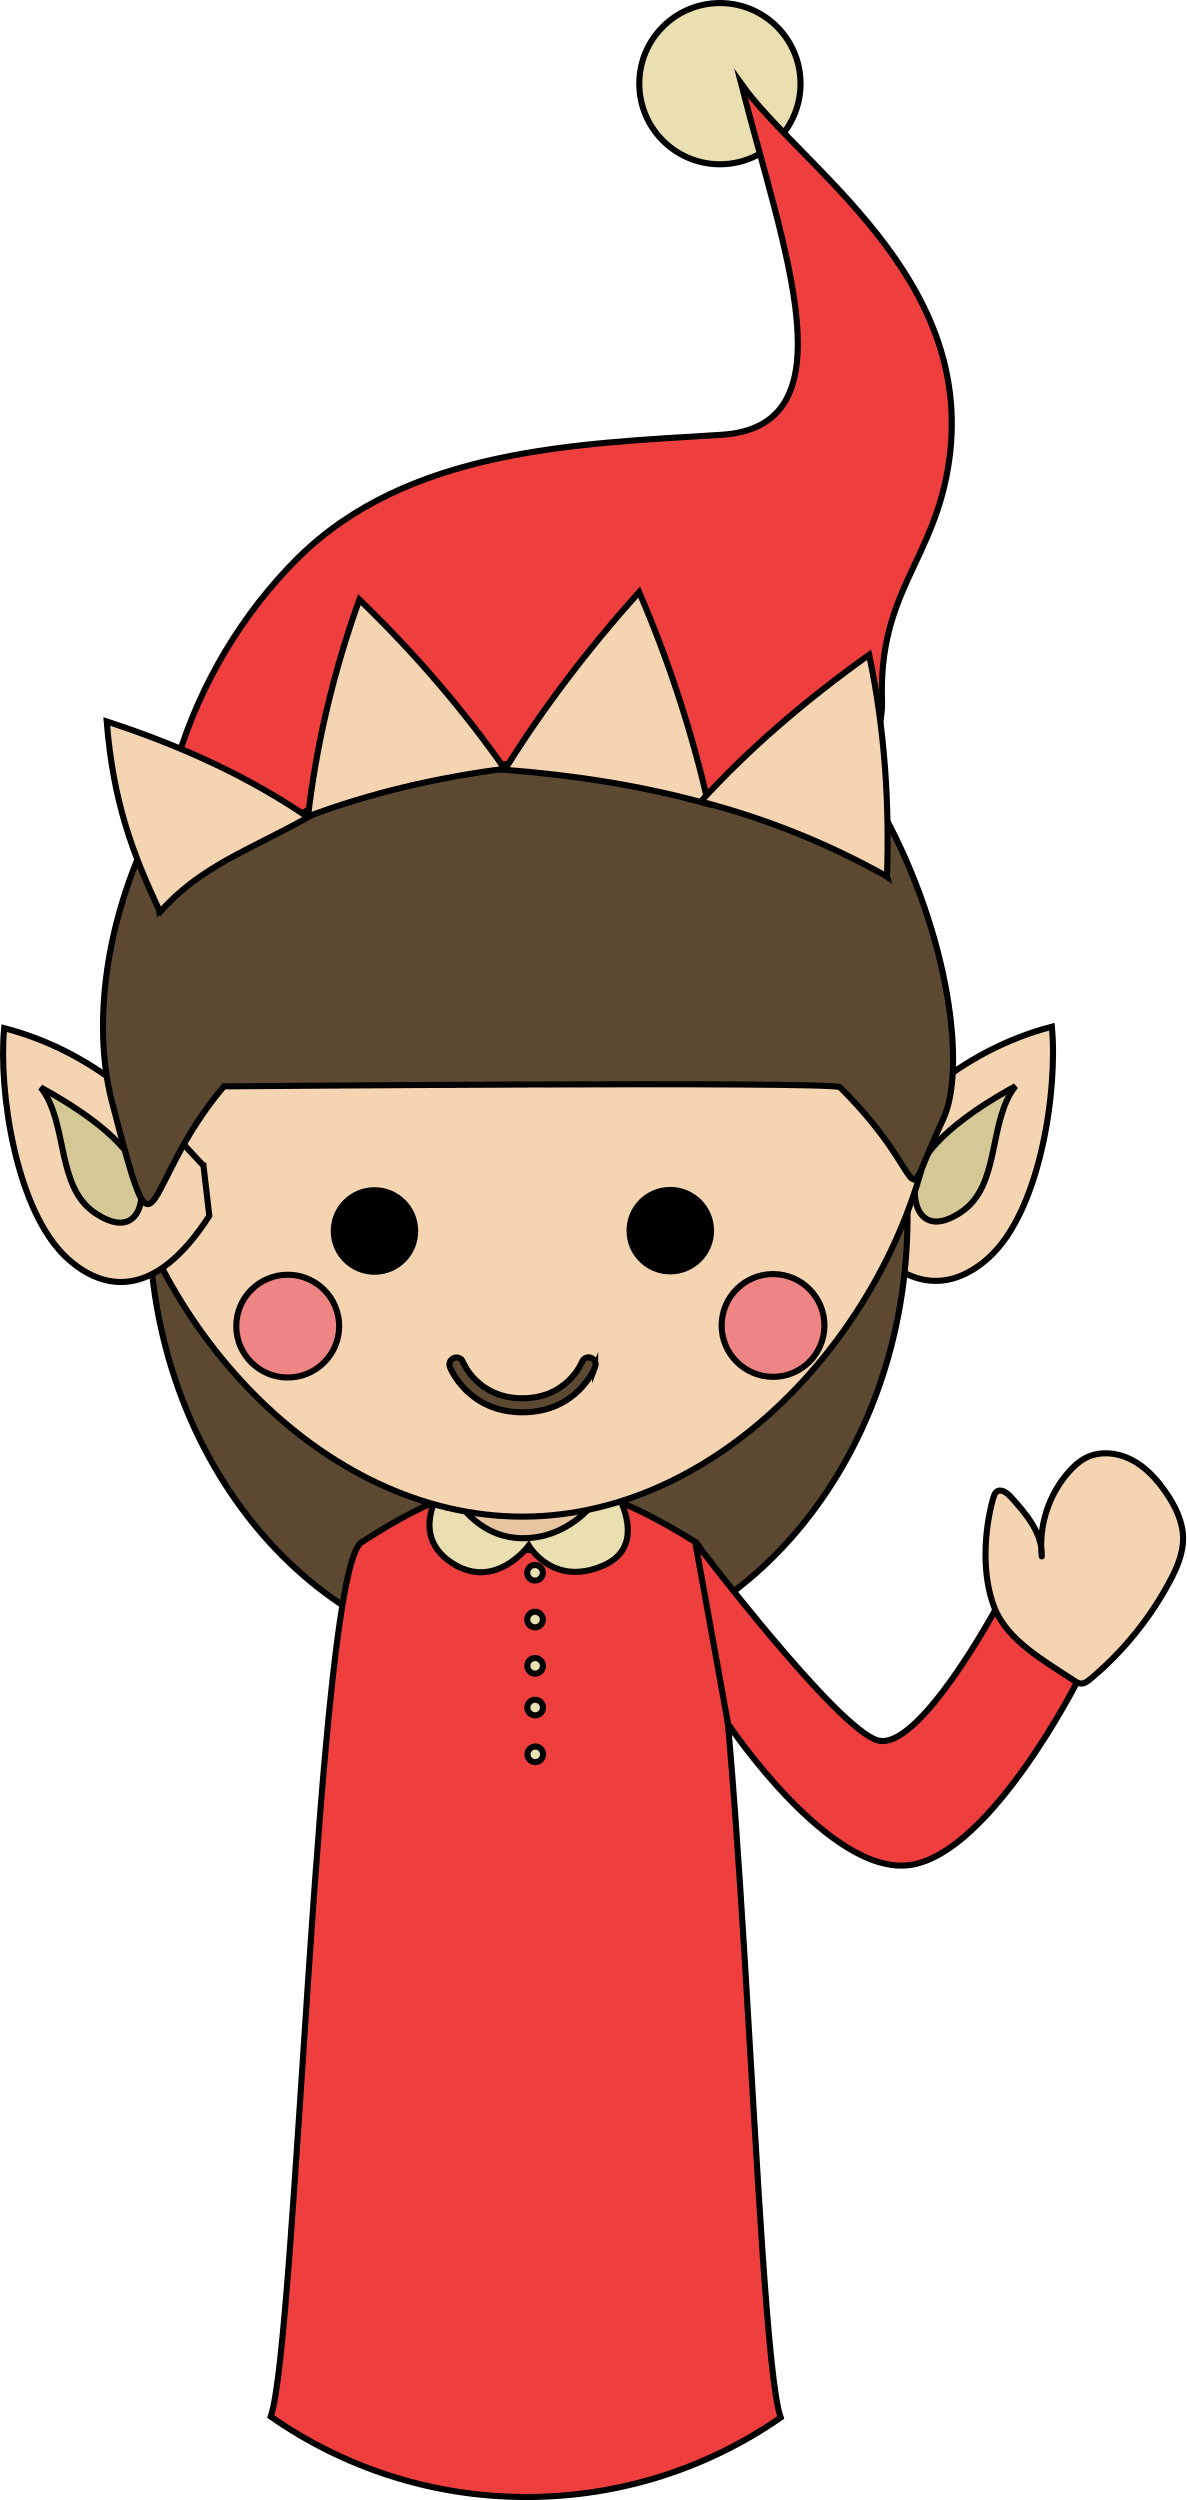
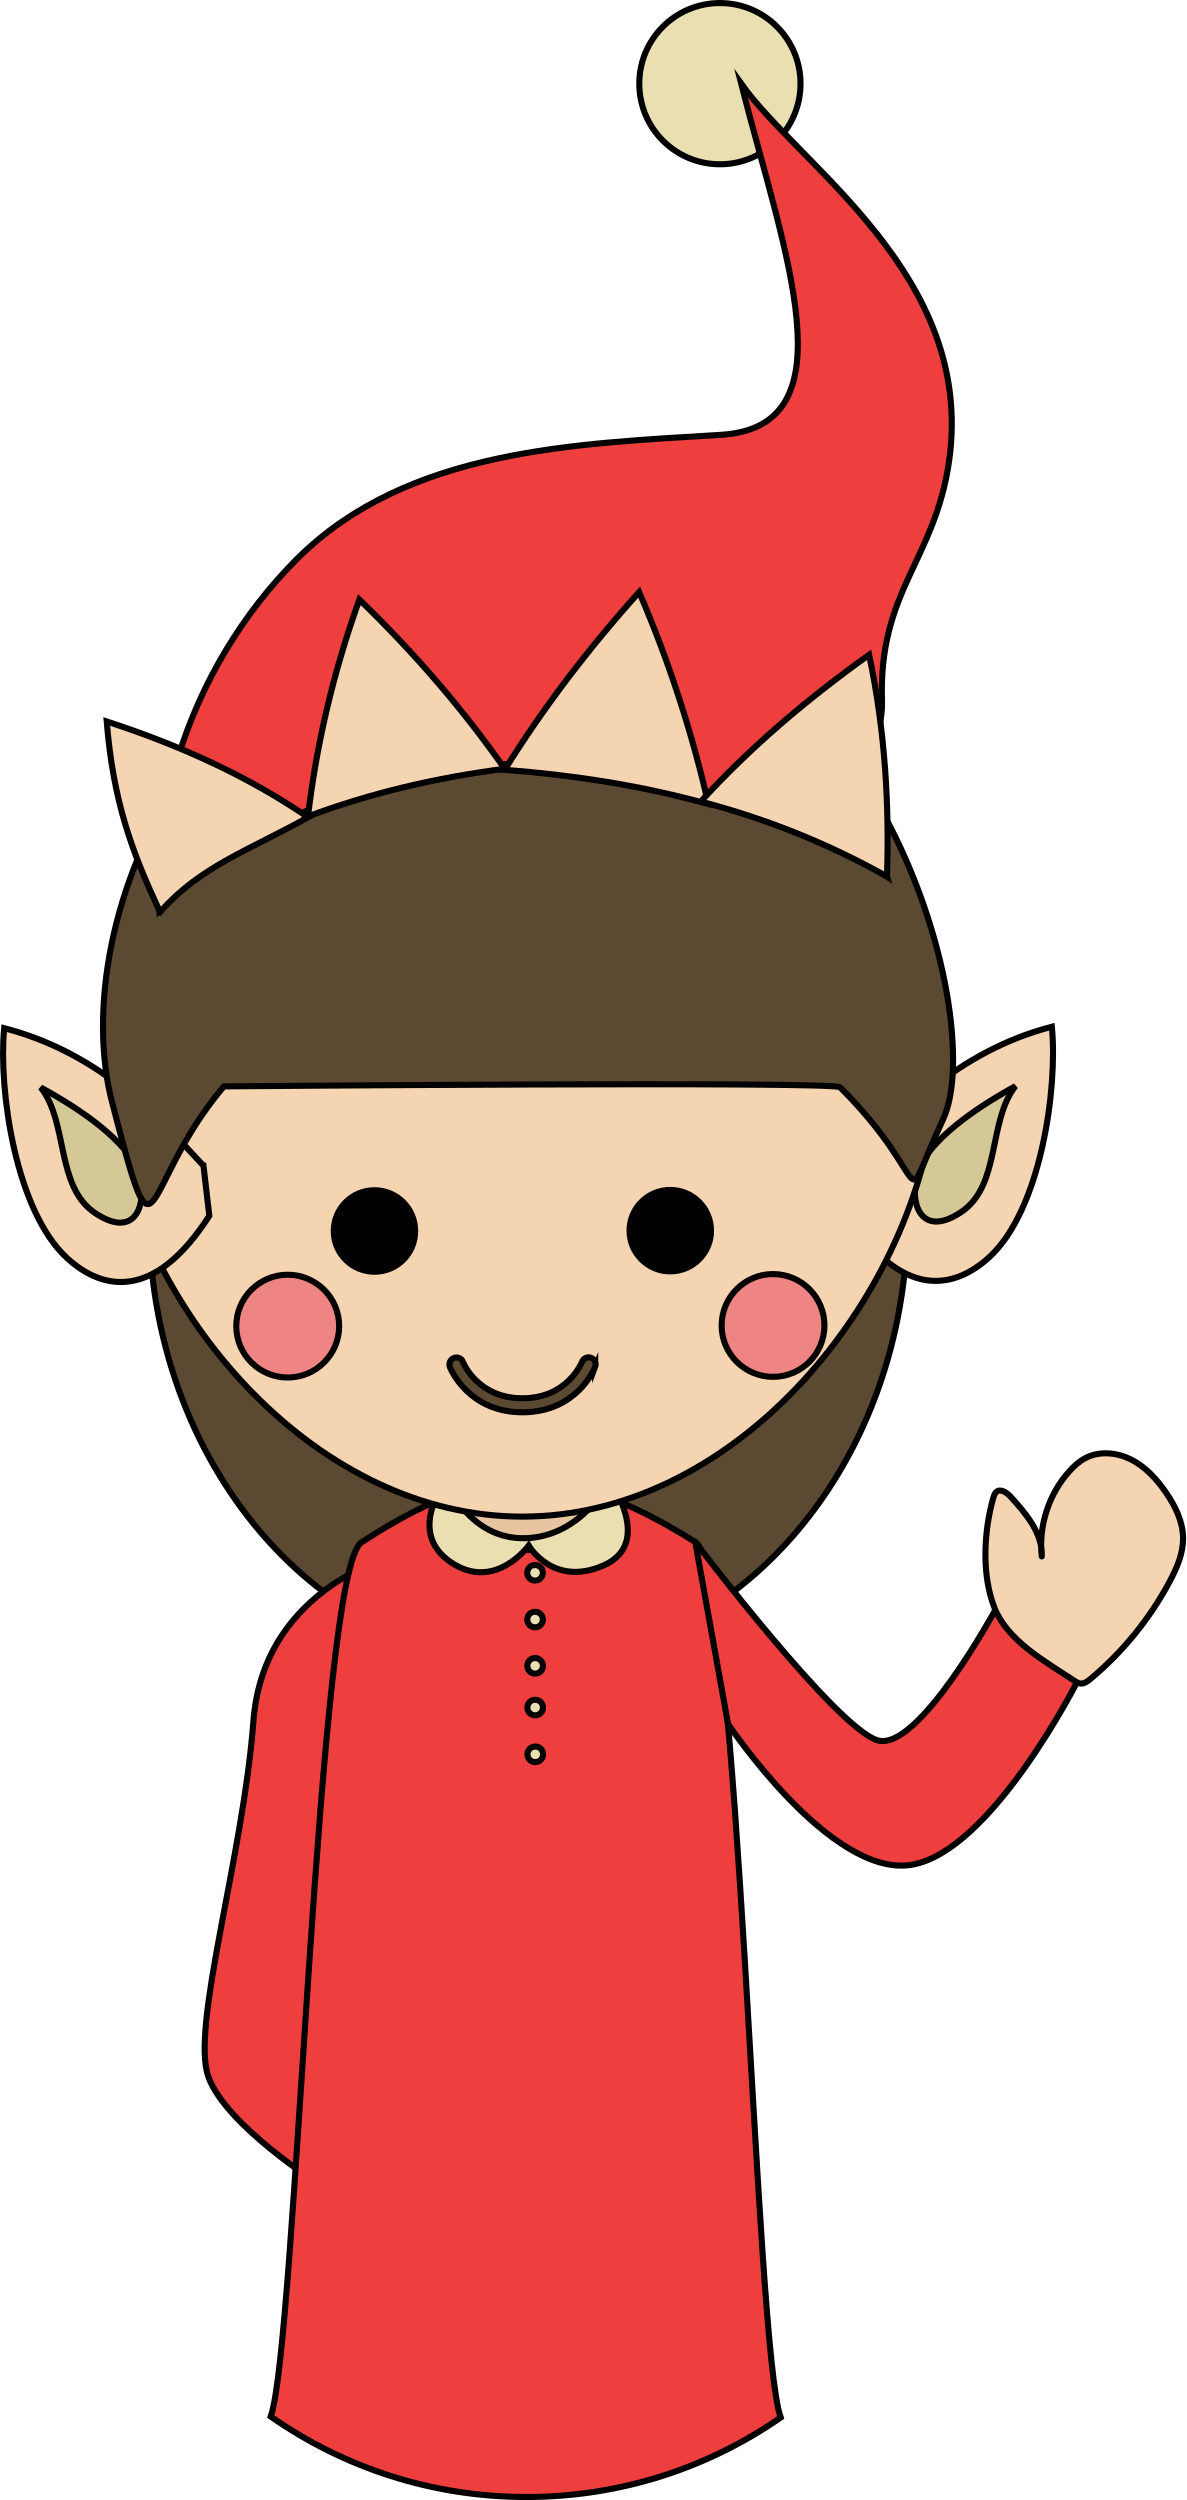
<svg xmlns="http://www.w3.org/2000/svg" id="Layer_2" data-name="Layer 2" viewBox="0 0 233.66 492.46">
  <g id="main">
    <g>
+       <path d="M178.77,239.53c.07,48.5-33.33,87.87-74.59,87.93-41.26,.06-74.76-39.22-74.83-87.73-.07-48.51,33.33-87.87,74.59-87.93,41.26-.06,74.77,39.22,74.83,87.73Z" fill="#5c4932" fill-rule="evenodd" stroke="#000" stroke-miterlimit="10" stroke-width="1.2" />
+       <path d="M78.95,305.98s-26.98,6.04-29.03,33.04-12.46,60.43-8.85,70.15c3.61,9.72,22.17,21.33,22.17,21.33l15.71-124.51Z" fill="#ee3e3d" stroke="#000" stroke-miterlimit="10" stroke-width="1.2" />
      <g>
        <g>
          <path d="M168.02,229.43c8.94-9.73,20.48-22.29,39.18-27.19,1.19,12.21-2.18,36.16-12.38,45.45-6.9,6.27-17.08,8.43-27.92-8.38l1.13-9.89Z" fill="#f5d4b1" stroke="#000" stroke-miterlimit="10" stroke-width="1.2" />
          <path d="M181.24,229.76c3.1-6.51,12.96-12.61,18.79-15.81-5.45,6.9-2.86,19.51-10.64,24.77-7.34,4.96-10.03-.67-8.98-6.44,.14-.85,.43-1.69,.83-2.52Z" fill="#d4c897" stroke="#000" stroke-width="1.2" />
        </g>
        <g>
-           <path d="M178.77,239.53c.07,48.5-33.33,87.87-74.59,87.93-41.26,.06-74.76-39.22-74.83-87.73s33.33-87.87,74.59-87.93c41.26-.06,74.77,39.22,74.83,87.73Z" fill="#5c4932" fill-rule="evenodd" stroke="#000" stroke-miterlimit="10" stroke-width="1.2" />
          <g>
            <g>
              <path d="M91.61,278.82l.02,17.69c0,1.57,1.43,2.72,3.56,3.5,3.16,2.27,7.28,3.89,7.29,11.6h3.2c-.01-8.17,4.6-9.52,7.81-12.04,1.81-.77,2.99-1.8,2.99-3.09l-.02-17.69-24.86,.03Z" fill="#e6c5a0" fill-rule="evenodd" stroke="#000" stroke-miterlimit="10" stroke-width="1.2" />
              <path d="M71.2,303.82c-8.63,5.62-12.83,157.93-17.87,172.2,14.31,10.01,31.71,15.87,50.48,15.85,18.58-.03,35.79-5.81,49.97-15.65-5.12-14.44-8.03-166.99-16.85-172.49-15.01-9.38-24.05-11.62-32.91-11.73-9.06-.11-17.93,2.12-32.82,11.82Z" fill="#ee3e3d" fill-rule="evenodd" stroke="#000" stroke-miterlimit="10" stroke-width="1.2" />
              <path d="M89.24,297.57c3.23,5.75,7.92,6.87,13.24,7.74h3.2c6.25-1.44,12.23-3.75,13.41-7.7,2.45-8.11-34.08-7.55-29.86-.04Z" fill="#e6c5a0" fill-rule="evenodd" stroke="#000" stroke-miterlimit="10" stroke-width="1.2" />
              <path d="M105.39,308.28c.84,0,1.54,.68,1.54,1.53s-.69,1.54-1.54,1.54-1.54-.68-1.54-1.53,.68-1.54,1.53-1.54Z" fill="#eadfb1" fill-rule="evenodd" stroke="#000" stroke-miterlimit="10" stroke-width="1.2" />
              <path d="M105.4,317.49c.84,0,1.54,.68,1.54,1.53s-.69,1.54-1.54,1.54c-.85,0-1.54-.68-1.54-1.53s.68-1.54,1.53-1.54Z" fill="#eadfb1" fill-rule="evenodd" stroke="#000" stroke-miterlimit="10" stroke-width="1.2" />
-               <path d="M105.41,326.61c.84,0,1.54,.68,1.54,1.53s-.69,1.54-1.54,1.54c-.85,0-1.54-.69-1.54-1.54s.68-1.54,1.53-1.54Z" fill="#eadfb1" fill-rule="evenodd" stroke="#000" stroke-miterlimit="10" stroke-width="1.2" />
+               <path d="M105.41,326.61c.84,0,1.54,.68,1.54,1.53s-.69,1.54-1.54,1.54-1.54-.69-1.54-1.54,.68-1.54,1.53-1.54Z" fill="#eadfb1" fill-rule="evenodd" stroke="#000" stroke-miterlimit="10" stroke-width="1.2" />
              <path d="M105.42,334.82c.84,0,1.54,.69,1.54,1.54s-.69,1.53-1.54,1.53-1.54-.68-1.54-1.53,.68-1.54,1.53-1.54Z" fill="#eadfb1" fill-rule="evenodd" stroke="#000" stroke-miterlimit="10" stroke-width="1.2" />
              <path d="M105.44,344.03c.84,0,1.54,.69,1.54,1.54s-.69,1.54-1.54,1.54-1.54-.69-1.54-1.53,.68-1.54,1.53-1.54Z" fill="#eadfb1" fill-rule="evenodd" stroke="#000" stroke-miterlimit="10" stroke-width="1.2" />
            </g>
            <path d="M87.88,291.75s4.41,11.57,15.62,11.25c11.2-.31,16.61-11.3,16.61-11.3,0,0,8.81,12.34-1.3,16.7-9.91,4.28-14.66-3.95-14.66-3.95,0,0-6.68,9.2-15.37,3.26-8.84-6.03-.9-15.97-.9-15.97Z" fill="#eadfb1" stroke="#000" stroke-miterlimit="10" stroke-width="1.2" />
          </g>
          <path d="M102.76,144.48c134.95-.18,80.46,154.16,.21,154.27-80.24,.11-135.16-154.08-.21-154.27Z" fill="#f5d4b1" fill-rule="evenodd" stroke="#000" stroke-miterlimit="10" stroke-width="1.2" />
          <g>
            <path d="M117.24,269.25c-.15,.35-3.59,8.93-14.3,8.95-10.69,.01-14.17-8.56-14.32-8.91h0c-.26-.71,.07-1.5,.79-1.79,.7-.28,1.52,.07,1.79,.78h-.02c.12,.28,2.99,7.17,11.75,7.16,8.76-.01,11.61-6.91,11.73-7.19h0c.28-.71,1.06-1.06,1.78-.78,.73,.29,1.07,1.08,.8,1.79h0Z" fill="#5c4932" stroke="#000" stroke-miterlimit="10" stroke-width="1.2" />
            <g>
-               <path d="M140.06,242.41c0,4.43-3.59,8.02-8.03,8.03-4.42,0-8.01-3.58-8.02-8,0-4.44,3.57-8.03,8-8.04,4.43,0,8.04,3.58,8.05,8.02Z" stroke="#000" stroke-miterlimit="10" stroke-width="1.2" />
+               <path d="M140.06,242.41c0,4.43-3.59,8.02-8.03,8.03-4.42,0-8.01-3.58-8.02-8,0-4.44,3.57-8.03,8-8.04s8.04,3.58,8.05,8.02Z" stroke="#000" stroke-miterlimit="10" stroke-width="1.2" />
              <path d="M65.75,242.51c0,4.43,3.61,8.01,8.03,8,4.44,0,8.01-3.6,8-8.03s-3.58-8.02-8.03-8.02c-4.42,0-8.01,3.6-8,8.04Z" stroke="#000" stroke-miterlimit="10" stroke-width="1.2" />
            </g>
          </g>
          <g>
            <path d="M40.07,229.61c-8.96-9.7-20.54-22.23-39.25-27.08-1.16,12.22,2.28,36.15,12.51,45.41,6.92,6.25,17.1,8.38,27.9-8.45l-1.15-9.88Z" fill="#f5d4b1" stroke="#000" stroke-miterlimit="10" stroke-width="1.2" />
            <path d="M26.85,229.97c-3.12-6.5-12.99-12.58-18.83-15.76,5.46,6.88,2.91,19.51,10.71,24.74,7.36,4.94,10.02-.7,8.96-6.46-.14-.85-.44-1.69-.84-2.52Z" fill="#d4c897" stroke="#000" stroke-width="1.2" />
          </g>
          <path d="M162.4,261.08c0,5.59-4.52,10.13-10.11,10.14-5.58,0-10.13-4.52-10.14-10.11,0-5.59,4.53-10.13,10.11-10.14,5.6,0,10.13,4.52,10.14,10.11Z" fill="#ef8484" stroke="#000" stroke-miterlimit="10" stroke-width="1.2" />
-           <path d="M66.81,261.21c0,5.59-4.53,10.13-10.12,10.14-5.59,0-10.14-4.52-10.15-10.11,0-5.59,4.53-10.13,10.12-10.14s10.14,4.52,10.15,10.11Z" fill="#ef8484" stroke="#000" stroke-miterlimit="10" stroke-width="1.2" />
+           <path d="M66.81,261.21c0,5.59-4.53,10.13-10.12,10.14-5.59,0-10.14-4.52-10.15-10.11,0-5.59,4.53-10.13,10.12-10.14,5.59,0,10.14,4.52,10.15,10.11Z" fill="#ef8484" stroke="#000" stroke-miterlimit="10" stroke-width="1.2" />
          <path d="M165.48,214.18c19.21,19.16,11.06,26.08,20.3,6.3,9.23-19.77-13.56-104.96-79.78-104.87-66.21,.09-93.23,65.69-83.93,101.49,9.31,35.81,5.19,16.73,22.03-3.1,0,0,120.16-1.04,121.38,.17Z" fill="#5c4932" fill-rule="evenodd" stroke="#000" stroke-miterlimit="10" stroke-width="1.2" />
          <g>
-             <path d="M157.69,16.46c.01,8.77-7.09,15.89-15.85,15.9-8.78,.01-15.9-7.09-15.91-15.86-.01-8.77,7.09-15.89,15.87-15.9,8.76-.01,15.88,7.09,15.89,15.86Z" fill="#eadfb1" stroke="#000" stroke-width="1.2" />
+             <path d="M157.69,16.46c.01,8.77-7.09,15.89-15.85,15.9-8.78,.01-15.9-7.09-15.91-15.86s7.09-15.89,15.87-15.9c8.76-.01,15.88,7.09,15.89,15.86Z" fill="#eadfb1" stroke="#000" stroke-width="1.2" />
            <path d="M35.01,149.4c4.51-14.83,12.8-28.63,23.53-39.34,21.82-21.72,54.98-22.63,83.52-24.41,25.9-1.6,12.42-35.95,3.93-69.18,11.58,16.34,46.07,37.83,40.99,74.18-2.77,19.8-14.04,25.72-13.23,47.66,.21,5.79-4.57,15.12,.97,34.35-23.75-16.52-36.26-17.04-59.63-21.04-30.91-5.27-65.02,8.79-83.69,27.74-.68-10.03,.67-20.22,3.62-29.96Z" fill="#ee3e3d" stroke="#000" stroke-miterlimit="10" stroke-width="1.2" />
            <g>
              <path d="M31.52,179.64c-5.54-11.85-9.21-21.72-10.5-37.52,15.14,4.92,28.3,11.11,39.66,18.87-11.37,6.39-21.18,9.6-29.15,18.66Z" fill="#f5d4b1" stroke="#000" stroke-miterlimit="10" stroke-width="1.2" />
              <path d="M60.67,160.83c1.58-13.59,4.87-28.12,10.12-42.72,11.15,10.78,20.69,22,28.62,33.33-13.49,1.75-26.41,4.76-38.74,9.39Z" fill="#f5d4b1" stroke="#000" stroke-miterlimit="10" stroke-width="1.2" />
              <path d="M99.42,151.64c7.34-11.82,16.17-23.54,26.48-35,6.05,13.99,10.55,28.23,13.65,41.76-13.13-3.66-26.53-5.72-40.13-6.76Z" fill="#f5d4b1" stroke="#000" stroke-miterlimit="10" stroke-width="1.2" />
              <path d="M138.04,157.89c9.5-10.41,20.48-19.84,33.16-28.91,3.21,15.25,3.99,29.91,3.52,43.68-11.56-6.48-23.46-11.28-36.68-14.77Z" fill="#f5d4b1" stroke="#000" stroke-miterlimit="10" stroke-width="1.2" />
            </g>
          </g>
        </g>
      </g>
      <path d="M136.94,303.73s27.97,36.95,36.01,39.11c8.04,2.15,23.16-25.81,23.16-25.81l16.36,13.72s-17.18,34.19-33.07,36.61c-15.89,2.41-35.99-27.78-35.99-27.78l-6.46-35.85Z" fill="#ee3e3d" fill-rule="evenodd" stroke="#000" stroke-linecap="round" stroke-linejoin="round" stroke-width="1.2" />
-       <path d="M195.7,294.98c.12-.41,.25-.84,.58-1.11,.85-.7,2.07,.16,2.81,.98,3.06,3.35,6.31,7.21,6.12,11.74-.65-6.02,1.38-12.28,5.43-16.77,.92-1.02,1.95-1.96,3.16-2.6,2.78-1.46,6.25-1.12,9.04,.3,2.79,1.42,4.98,3.81,6.77,6.39,1.89,2.72,3.43,5.84,3.44,9.15,0,3.01-1.25,5.88-2.68,8.54-3.91,7.31-9.25,13.86-15.62,19.17-.52,.43-1.11,.88-1.79,.86-.53-.02-1.01-.32-1.45-.62-5.57-3.71-13.03-7.78-15.59-14.24s-2.13-15.13-.24-21.79Z" fill="#f5d4b1" fill-rule="evenodd" stroke="#000" stroke-linecap="round" stroke-linejoin="round" stroke-width="1.2" />
+       <path d="M195.7,294.98c.12-.41,.25-.84,.58-1.11,.85-.7,2.07,.16,2.81,.98,3.06,3.35,6.31,7.21,6.12,11.74-.65-6.02,1.38-12.28,5.43-16.77,.92-1.02,1.95-1.96,3.16-2.6,2.78-1.46,6.25-1.12,9.04,.3,2.79,1.42,4.98,3.81,6.77,6.39,1.89,2.72,3.43,5.84,3.44,9.15,0,3.01-1.25,5.88-2.68,8.54-3.91,7.31-9.25,13.86-15.62,19.17-.52,.43-1.11,.88-1.79,.86-.53-.02-1.01-.32-1.45-.62-5.57-3.71-13.03-7.78-15.59-14.24-2.61-6.57-2.13-15.13-.24-21.79Z" fill="#f5d4b1" fill-rule="evenodd" stroke="#000" stroke-linecap="round" stroke-linejoin="round" stroke-width="1.2" />
    </g>
  </g>
</svg>
